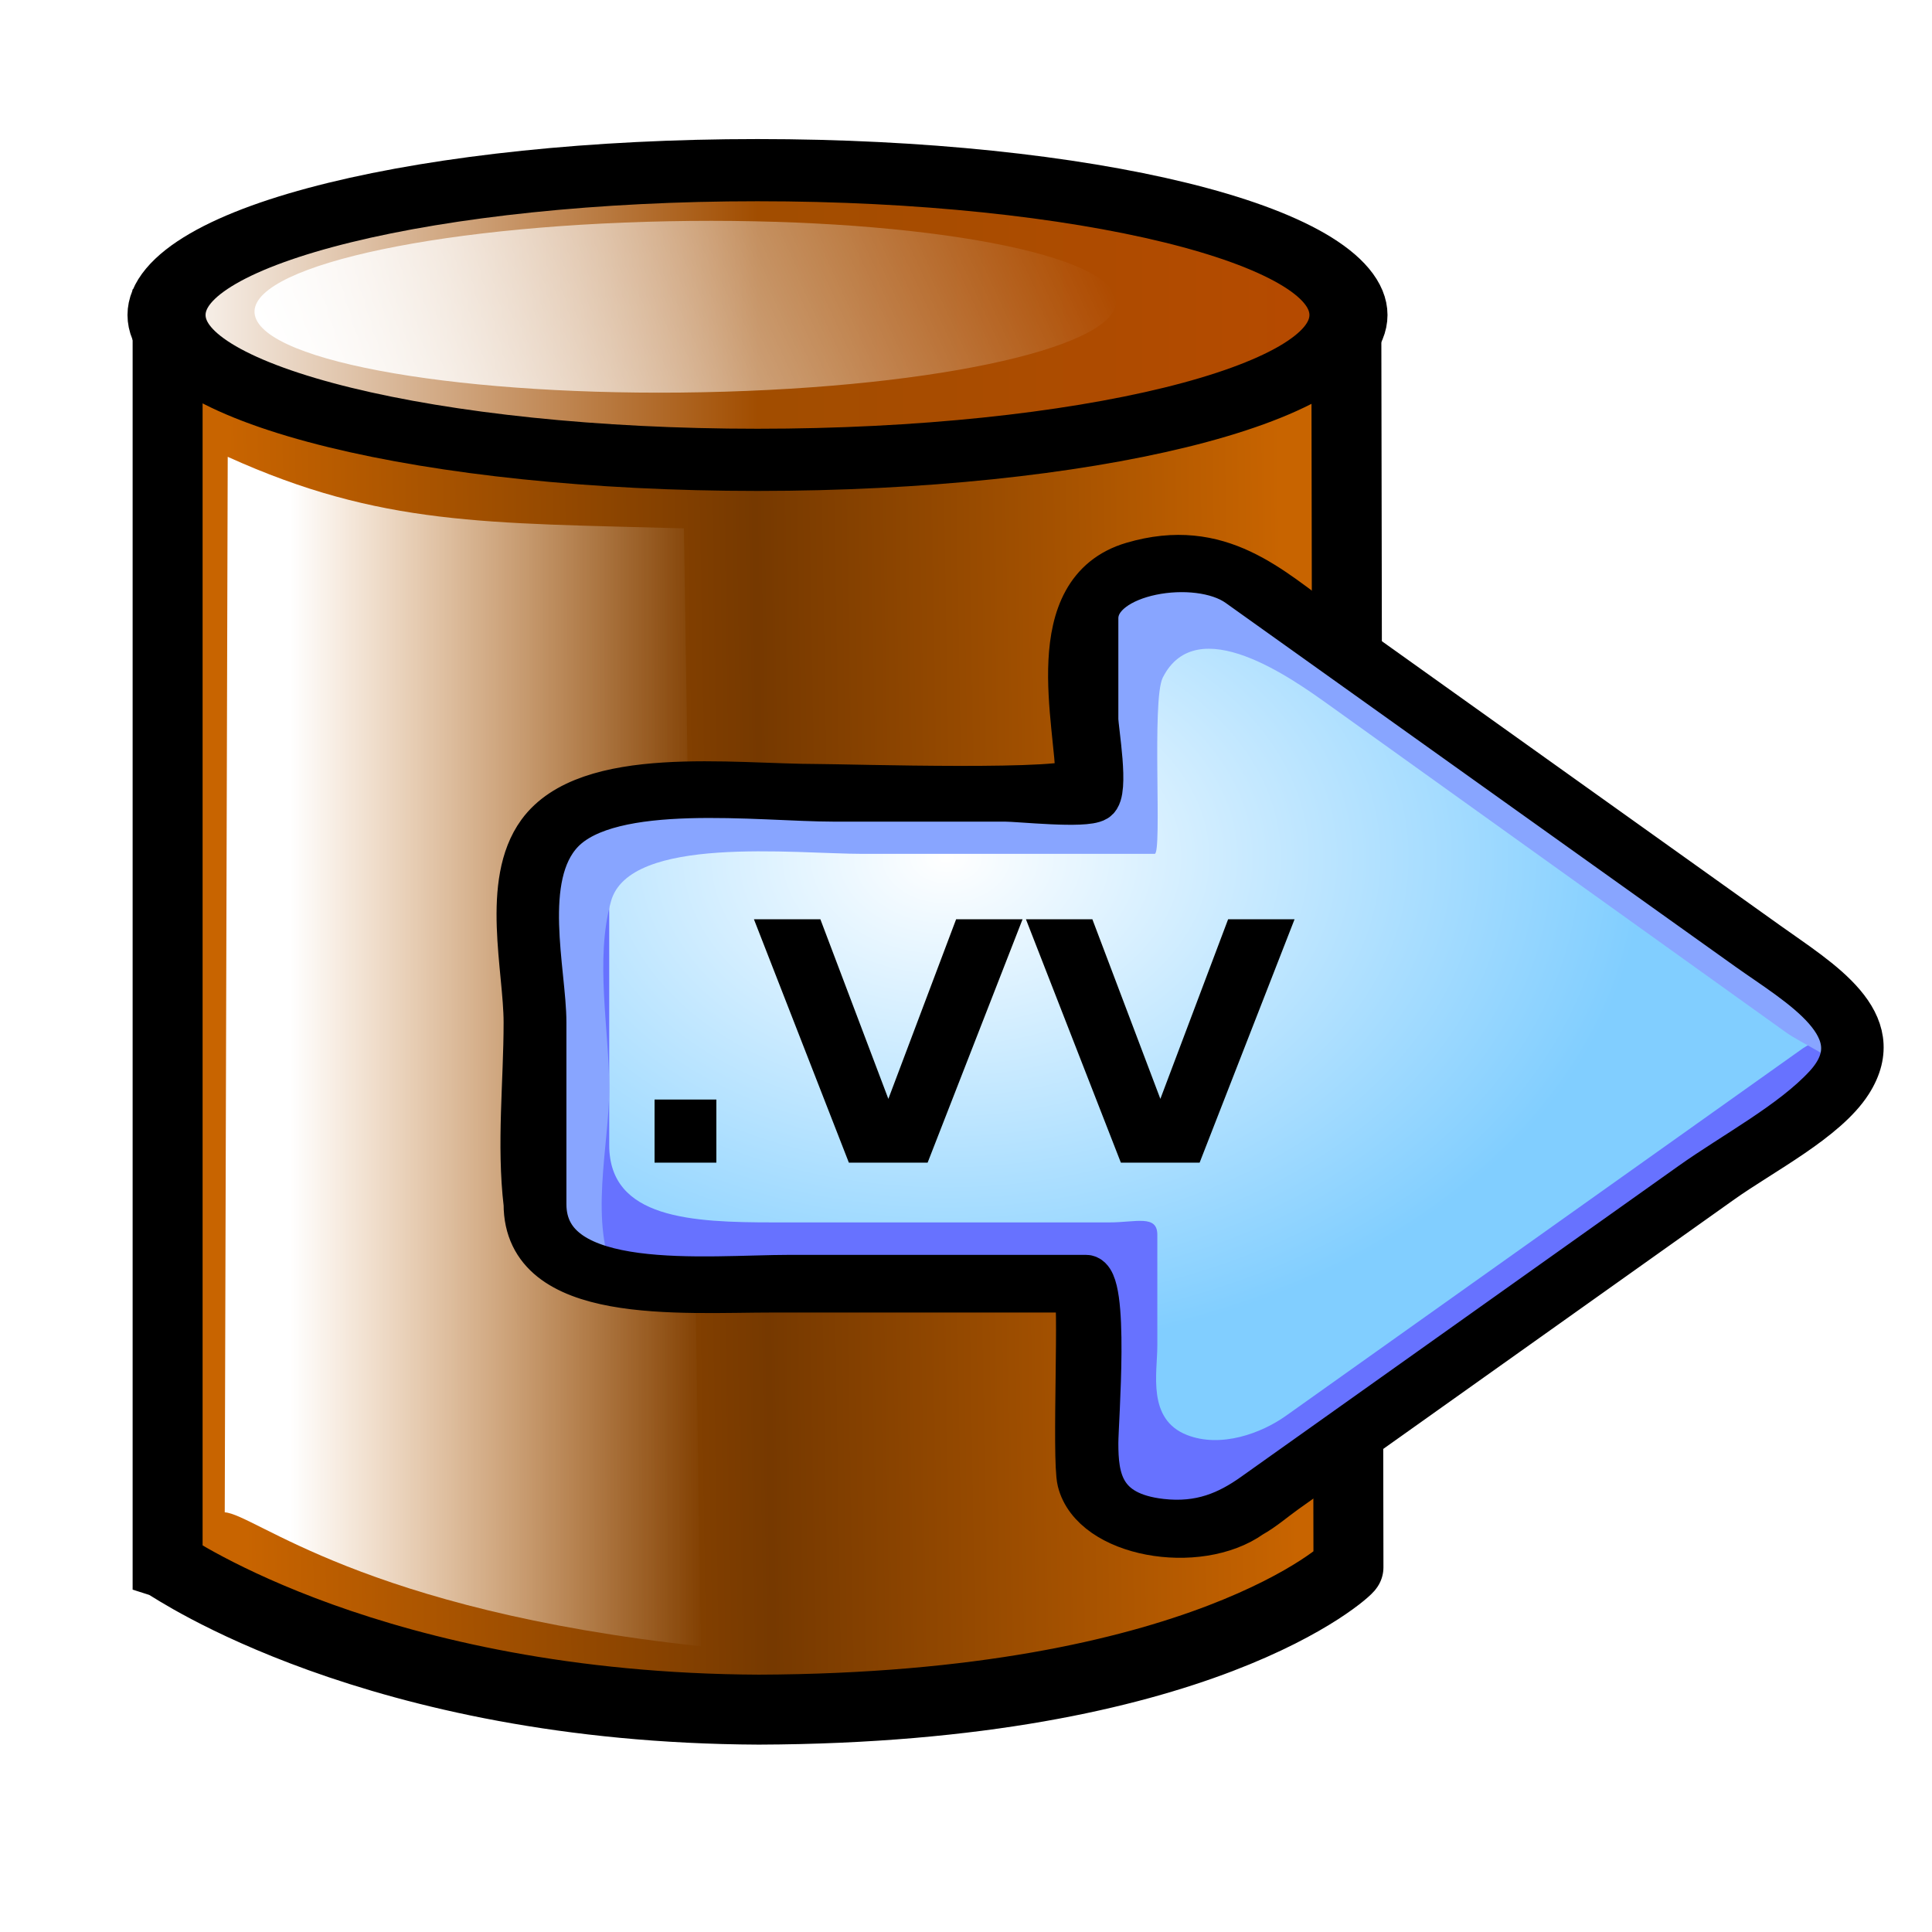
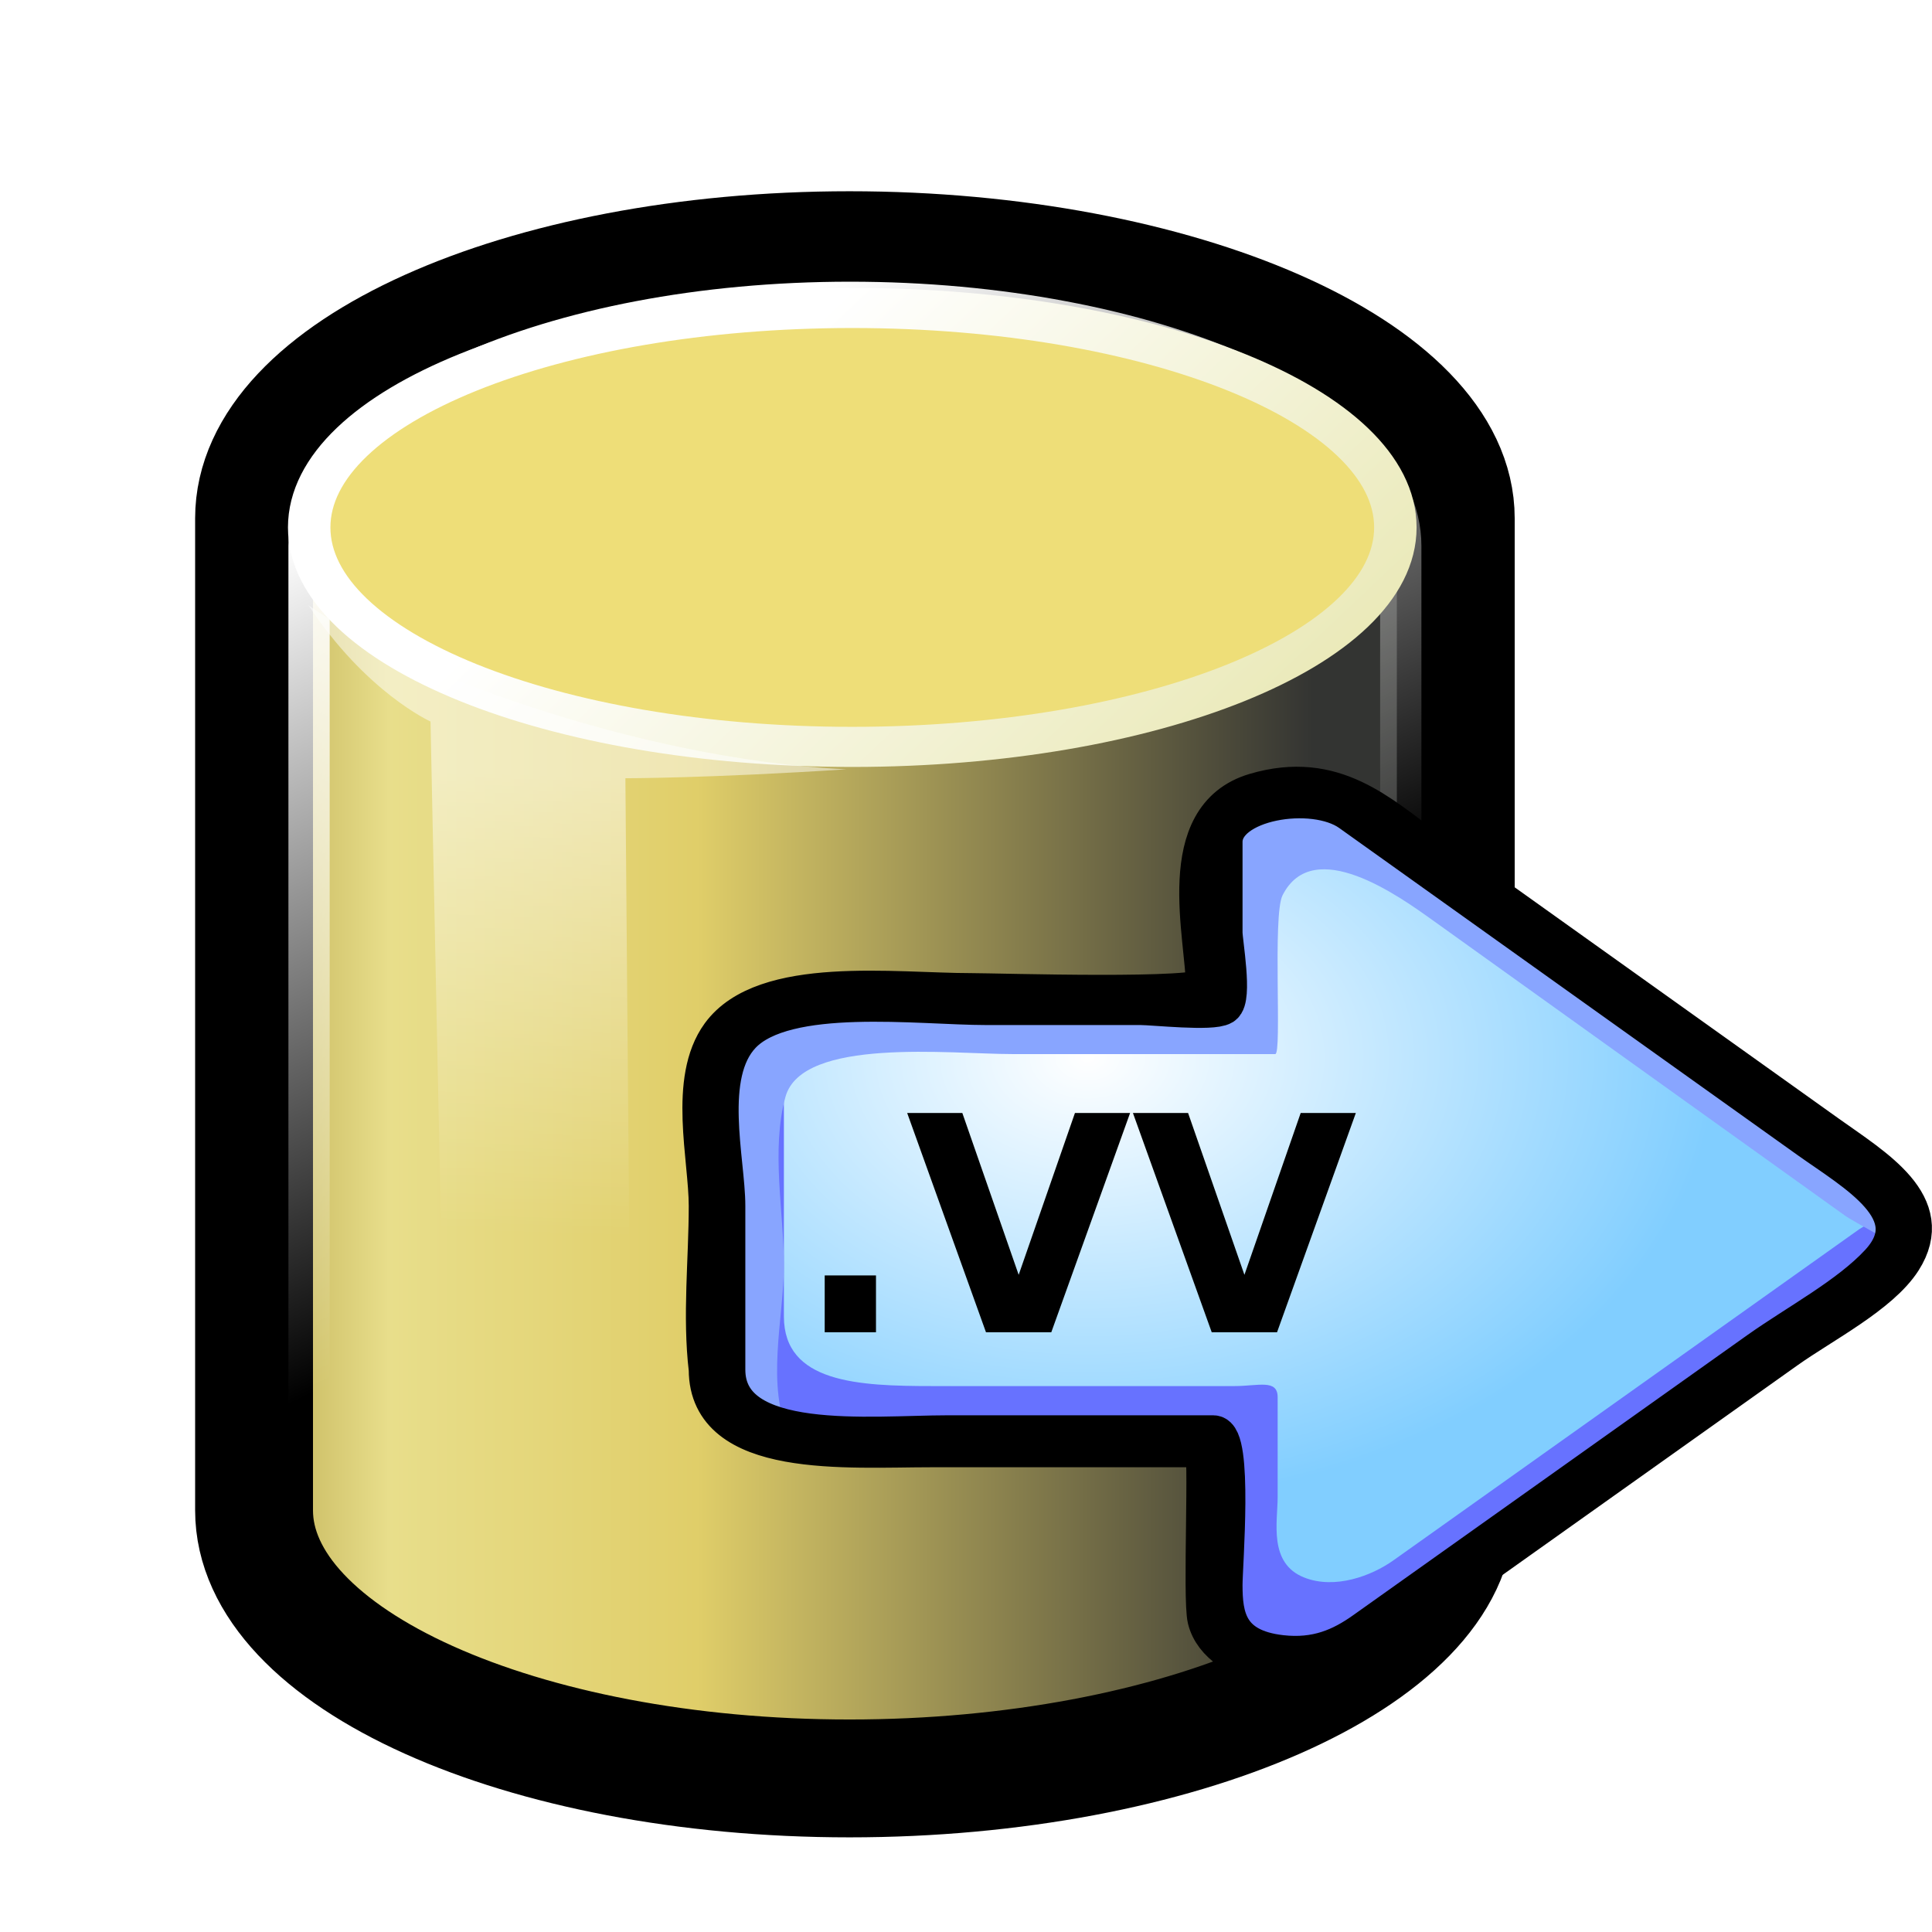
<svg xmlns="http://www.w3.org/2000/svg" xmlns:xlink="http://www.w3.org/1999/xlink" width="400" height="400" id="svg2" version="1.0">
  <defs id="defs4">
+     <linearGradient id="linearGradient6924">
+       <stop id="stop6926" offset="0" style="stop-color:#ffffff;stop-opacity:1;" />
+       <stop id="stop6928" offset="1" style="stop-color:#ffffff;stop-opacity:0;" />
+     </linearGradient>
+     <linearGradient xlink:href="#linearGradient6924" id="linearGradient3221" gradientUnits="userSpaceOnUse" gradientTransform="matrix(8.420009,0,0,9.09547,-5.186618,-12.94176)" x1="16.071" y1="19.5" x2="15.786" y2="30" />
+     <linearGradient id="linearGradient6932">
+       <stop style="stop-color:#ffffff;stop-opacity:1;" offset="0" id="stop6934" />
+       <stop style="stop-color:#e7e6ae;stop-opacity:1;" offset="1" id="stop6936" />
+     </linearGradient>
+     <linearGradient xlink:href="#linearGradient6932" id="linearGradient3216" gradientUnits="userSpaceOnUse" x1="24" y1="8.048" x2="36.076" y2="20.095" />
+     <linearGradient id="linearGradient4176">
+       <stop id="stop4178" offset="0" style="stop-color:#ffffff;stop-opacity:1;" />
+       <stop id="stop4180" offset="1" style="stop-color:#ffffff;stop-opacity:0;" />
+     </linearGradient>
+     <linearGradient xlink:href="#linearGradient4176" id="linearGradient3225" gradientUnits="userSpaceOnUse" gradientTransform="matrix(8.420009,0,0,9.09547,-3.983771,-36.97977)" x1="18.372" y1="15.015" x2="25.646" y2="31.524" />
+     <linearGradient id="linearGradient4134">
+       <stop id="stop4136" offset="0" style="stop-color:#88710c;stop-opacity:1;" />
+       <stop style="stop-color:#e8de8b;stop-opacity:1;" offset="0.25" id="stop4148" />
+       <stop style="stop-color:#e0ce69;stop-opacity:1;" offset="0.5" id="stop4142" />
+       <stop id="stop4138" offset="1" style="stop-color:#333432;stop-opacity:1;" />
+     </linearGradient>
+     <linearGradient xlink:href="#linearGradient4134" id="linearGradient3228" gradientUnits="userSpaceOnUse" gradientTransform="matrix(8.641262,0,0,9.334471,-9.308069,-43.3655)" x1="9.303" y1="26.719" x2="38.826" y2="26.719" />
    <linearGradient id="linearGradient13881">
      <stop id="stop13883" offset="0" style="stop-color:#c86400;stop-opacity:1;" />
      <stop style="stop-color:#763900;stop-opacity:1;" offset="0.5" id="stop13885" />
      <stop id="stop13887" offset="1" style="stop-color:#c86400;stop-opacity:1;" />
    </linearGradient>
    <linearGradient id="linearGradient13873">
      <stop style="stop-color:white;stop-opacity:1;" offset="0" id="stop13875" />
      <stop style="stop-color:white;stop-opacity:0;" offset="1" id="stop13877" />
    </linearGradient>
    <marker orient="auto" refY="0" refX="0" id="Arrow2Lstart" style="overflow:visible">
      <path id="path4920" style="font-size:12px;fill-rule:evenodd;stroke-width:0.625;stroke-linejoin:round" d="M 8.719,4.034 L -2.207,0.016 L 8.719,-4.002 C 6.973,-1.63 6.983,1.616 8.719,4.034 z " transform="matrix(1.1,0,0,1.1,1.1,0)" />
    </marker>
    <linearGradient id="linearGradient2969">
      <stop style="stop-color:#b84a00;stop-opacity:1;" offset="0" id="stop2971" />
      <stop id="stop12101" offset="0.5" style="stop-color:#a14d00;stop-opacity:1;" />
      <stop style="stop-color:white;stop-opacity:1;" offset="1" id="stop2973" />
    </linearGradient>
    <linearGradient gradientTransform="translate(-2.813803,0)" gradientUnits="userSpaceOnUse" y2="607.078" x2="381.77" y1="608.158" x1="204.001" id="linearGradient3198" xlink:href="#linearGradient3169" />
    <linearGradient gradientUnits="userSpaceOnUse" y2="607.078" x2="378.956" y1="608.158" x1="201.187" id="linearGradient3190" xlink:href="#linearGradient3169" />
    <linearGradient gradientTransform="translate(362.9805,113.959)" gradientUnits="userSpaceOnUse" y2="699.923" x2="229.238" y1="558.12" x1="219.433" id="linearGradient3175" xlink:href="#linearGradient3169" />
    <linearGradient id="linearGradient2232">
      <stop id="stop2234" offset="0" style="stop-color:#0030ff;stop-opacity:1;" />
      <stop id="stop2236" offset="1" style="stop-color:#02116f;stop-opacity:1;" />
    </linearGradient>
    <linearGradient id="linearGradient2244">
      <stop style="stop-color:#6fff58;stop-opacity:1;" offset="0" id="stop2246" />
      <stop style="stop-color:#327e29;stop-opacity:1;" offset="1" id="stop2248" />
    </linearGradient>
    <linearGradient id="linearGradient2250">
      <stop id="stop2252" offset="0" style="stop-color:#ff0000;stop-opacity:1;" />
      <stop id="stop2254" offset="1" style="stop-color:#850000;stop-opacity:1;" />
    </linearGradient>
    <linearGradient id="linearGradient3169">
      <stop id="stop3171" offset="0" style="stop-color:#4d93ff;stop-opacity:1;" />
      <stop id="stop3173" offset="1" style="stop-color:#3470ac;stop-opacity:1;" />
    </linearGradient>
    <linearGradient y2="357.373" x2="557.692" y1="251.871" x1="512.316" gradientTransform="translate(-62.60711,270.1251)" gradientUnits="userSpaceOnUse" id="linearGradient2030" xlink:href="#linearGradient2244" />
    <linearGradient y2="432.353" x2="702.091" y1="346.532" x1="528.292" gradientTransform="translate(-47.48293,293.6907)" gradientUnits="userSpaceOnUse" id="linearGradient2028" xlink:href="#linearGradient2250" />
    <linearGradient y2="343.987" x2="551.77" y1="435.436" x1="434.732" gradientTransform="translate(-81.60028,294.7458)" gradientUnits="userSpaceOnUse" id="linearGradient2026" xlink:href="#linearGradient2232" />
    <linearGradient gradientTransform="translate(-81.60028,294.7458)" gradientUnits="userSpaceOnUse" y2="343.987" x2="551.77" y1="435.436" x1="434.732" id="linearGradient2242" xlink:href="#linearGradient2232" />
    <linearGradient gradientTransform="translate(-47.48293,293.6907)" gradientUnits="userSpaceOnUse" y2="432.353" x2="702.091" y1="346.532" x1="528.292" id="linearGradient2240" xlink:href="#linearGradient2250" />
    <linearGradient gradientTransform="translate(-62.60711,270.1251)" gradientUnits="userSpaceOnUse" y2="357.373" x2="557.692" y1="251.871" x1="512.316" id="linearGradient2238" xlink:href="#linearGradient2244" />
    <linearGradient id="linearGradient2017">
      <stop id="stop2019" offset="0" style="stop-color:#0030ff;stop-opacity:1;" />
      <stop id="stop2021" offset="1" style="stop-color:#02116f;stop-opacity:1;" />
    </linearGradient>
    <linearGradient id="linearGradient2011">
      <stop style="stop-color:#6fff58;stop-opacity:1;" offset="0" id="stop2013" />
      <stop style="stop-color:#327e29;stop-opacity:1;" offset="1" id="stop2015" />
    </linearGradient>
    <linearGradient id="linearGradient2005">
      <stop id="stop2007" offset="0" style="stop-color:#ff0000;stop-opacity:1;" />
      <stop id="stop2009" offset="1" style="stop-color:#850000;stop-opacity:1;" />
    </linearGradient>
    <linearGradient xlink:href="#linearGradient13881" id="linearGradient2975" x1="302.256" y1="444.029" x2="439.599" y2="442.164" gradientUnits="userSpaceOnUse" spreadMethod="pad" gradientTransform="matrix(-1.585632,0,0,-1.323418,746.1098,794.4793)" />
    <radialGradient cx="42.786" cy="42.189" gradientUnits="userSpaceOnUse" id="XMLID_2_" r="69.833" gradientTransform="matrix(1.11456,0,0,0.79531,241.7787,436.9974)">
      <stop id="stop6" offset="0" style="stop-color:white;stop-opacity:1;" />
      <stop id="stop8" offset="1" style="stop-color:#81ceff;stop-opacity:1;" />
    </radialGradient>
    <linearGradient xlink:href="#linearGradient2969" id="linearGradient5876" x1="280.404" y1="298.076" x2="433.882" y2="298.076" gradientUnits="userSpaceOnUse" />
    <linearGradient xlink:href="#linearGradient13873" id="linearGradient13879" x1="308.47" y1="349.701" x2="342.574" y2="349.701" gradientUnits="userSpaceOnUse" />
    <linearGradient xlink:href="#linearGradient13873" id="linearGradient15670" x1="321.651" y1="448.169" x2="378.762" y2="448.169" gradientUnits="userSpaceOnUse" gradientTransform="matrix(1.504496,0,0,1.504496,-423.8694,-496.0435)" />
    <radialGradient xlink:href="#XMLID_2_" id="radialGradient1955" gradientUnits="userSpaceOnUse" gradientTransform="matrix(2.067455,0,0,1.474102,107.4413,115.3789)" cx="42.786" cy="42.189" r="69.833" />
+     <linearGradient xlink:href="#linearGradient6924" id="linearGradient4837" gradientUnits="userSpaceOnUse" gradientTransform="matrix(8.420009,0,0,9.09547,-60.22628,-18.2518)" x1="16.071" y1="19.5" x2="15.786" y2="30" />
+     <linearGradient xlink:href="#linearGradient4176" id="linearGradient4841" gradientUnits="userSpaceOnUse" gradientTransform="matrix(8.420009,0,0,9.09547,-59.02344,-42.28981)" x1="18.372" y1="15.015" x2="25.646" y2="31.524" />
+     <linearGradient xlink:href="#linearGradient4134" id="linearGradient4844" gradientUnits="userSpaceOnUse" gradientTransform="matrix(8.641262,0,0,9.334471,-64.34774,-48.67554)" x1="9.303" y1="26.719" x2="38.826" y2="26.719" />
+     <radialGradient xlink:href="#XMLID_2_" id="radialGradient5361" gradientUnits="userSpaceOnUse" gradientTransform="matrix(2.067455,0,0,1.474102,107.4413,115.3789)" cx="42.786" cy="42.189" r="69.833" />
+     <linearGradient xlink:href="#linearGradient6932" id="linearGradient5363" gradientUnits="userSpaceOnUse" x1="24" y1="8.048" x2="36.076" y2="20.095" />
+     <linearGradient xlink:href="#linearGradient4134" id="linearGradient3547" gradientUnits="userSpaceOnUse" gradientTransform="matrix(8.641262,0,0,9.334471,-36.64847,-50.79051)" x1="9.303" y1="26.719" x2="38.826" y2="26.719" />
+     <linearGradient xlink:href="#linearGradient4134" id="linearGradient3553" gradientUnits="userSpaceOnUse" gradientTransform="matrix(8.641262,0,0,9.334471,-20.64847,14.20949)" x1="9.303" y1="26.719" x2="38.826" y2="26.719" />
+     <linearGradient xlink:href="#linearGradient4176" id="linearGradient3555" gradientUnits="userSpaceOnUse" gradientTransform="matrix(8.420009,0,0,9.09547,-15.32418,20.59522)" x1="18.372" y1="15.015" x2="25.646" y2="31.524" />
+     <linearGradient xlink:href="#linearGradient6932" id="linearGradient3557" gradientUnits="userSpaceOnUse" x1="24" y1="8.048" x2="36.076" y2="20.095" />
+     <linearGradient xlink:href="#linearGradient6924" id="linearGradient3559" gradientUnits="userSpaceOnUse" gradientTransform="matrix(8.420009,0,0,9.09547,-16.52702,44.63322)" x1="16.071" y1="19.5" x2="15.786" y2="30" />
+     <linearGradient xlink:href="#linearGradient4134" id="linearGradient3571" gradientUnits="userSpaceOnUse" gradientTransform="matrix(8.641262,0,0,9.334471,-20.64847,14.20949)" x1="9.303" y1="26.719" x2="38.826" y2="26.719" />
+     <linearGradient xlink:href="#linearGradient4176" id="linearGradient3573" gradientUnits="userSpaceOnUse" gradientTransform="matrix(8.420009,0,0,9.09547,-15.32418,20.59522)" x1="18.372" y1="15.015" x2="25.646" y2="31.524" />
+     <linearGradient xlink:href="#linearGradient6932" id="linearGradient3575" gradientUnits="userSpaceOnUse" x1="24" y1="8.048" x2="36.076" y2="20.095" />
+     <linearGradient xlink:href="#linearGradient6924" id="linearGradient3577" gradientUnits="userSpaceOnUse" gradientTransform="matrix(8.420009,0,0,9.09547,-16.52702,44.63322)" x1="16.071" y1="19.5" x2="15.786" y2="30" />
+     <radialGradient xlink:href="#XMLID_2_" id="radialGradient3585" gradientUnits="userSpaceOnUse" gradientTransform="matrix(1.862451,0,0,1.327933,145.4581,162.9193)" cx="42.786" cy="42.189" r="69.833" />
  </defs>
  <g id="layer1">
-     <path style="fill:url(#linearGradient2975);fill-opacity:1;fill-rule:evenodd;stroke:black;stroke-width:14.486;stroke-linecap:butt;stroke-linejoin:miter;stroke-miterlimit:4;stroke-opacity:1" d="M 279.183,324.491 C 279.385,324.782 248.845,353.632 157.098,353.962 C 77.495,353.61 35.498,324.345 34.703,324.054 L 34.703,67.14 L 278.746,67.14 L 279.183,324.491 z " id="rect2080" />
-     <path style="opacity:1;fill:url(#linearGradient5876);fill-opacity:1;stroke:black;stroke-width:9.813;stroke-miterlimit:4;stroke-dasharray:none;stroke-opacity:1" id="path2977" d="M 431.429 298.076 A 74.286 22.857 0 1 1  282.857,298.076 A 74.286 22.857 0 1 1  431.429 298.076 z" transform="matrix(-1.64707,0,0,-1.311976,745.0717,456.2853)" />
-     <path style="opacity:1;fill:url(#linearGradient13879);fill-opacity:1;stroke:none;stroke-width:5;stroke-linejoin:round;stroke-miterlimit:4;stroke-dasharray:none;stroke-opacity:1" id="path8541" d="M 342.574 349.701 A 17.052 13.519 0 1 1  308.47,349.701 A 17.052 13.519 0 1 1  342.574 349.701 z" transform="matrix(5.207405,-0.15592,0.604212,1.300782,-1764.548,-340.6195)" />
-     <path style="fill:url(#linearGradient15670);fill-opacity:1;stroke:none;stroke-width:5;stroke-linecap:round;stroke-linejoin:round;stroke-miterlimit:4;stroke-opacity:1" d="M 47.147,94.578 C 78.823,108.928 100.77,108.239 141.598,109.393 L 145.108,340.842 C 74.938,333.303 52.844,313.505 46.53,313.11 L 47.147,94.578 z " id="rect15662" />
-     <path d="M 225.04,127.878 C 225.04,133.56 225.04,139.242 225.04,144.924 C 225.04,147.491 227.722,162.487 225.04,164.145 C 222.931,165.451 211.06,164.145 208.397,164.145 C 195.664,164.145 182.93,164.145 170.195,164.145 C 153.744,164.145 123.925,160.133 113.923,172.306 C 105.8,182.198 110.768,200.93 110.768,211.681 C 110.768,224.036 109.168,236.986 110.768,249.298 C 110.768,268.985 142.964,265.776 161.27,265.776 C 182.122,265.776 202.974,265.776 223.827,265.776 C 226.38,265.776 225.04,297.308 225.04,301.331 C 225.04,315.288 245.44,321.517 259.558,311.48 C 271.92,302.7 284.277,293.918 296.636,285.132 C 322.94,266.439 352.838,248.589 376.657,228.26 C 393.463,216.235 376.432,204.793 364.569,196.325 C 348.405,184.791 332.24,173.255 316.074,161.72 C 300.194,150.384 284.31,139.049 268.426,127.716 C 258.13,120.367 245.08,110.976 229.938,120.345 C 226.845,122.259 225.04,124.944 225.04,127.878" id="path10" style="fill:url(#radialGradient1955);fill-opacity:1.0" />
-     <path d="M 110.768,180.627 C 110.768,193.167 110.768,205.707 110.768,218.245 C 110.768,228.994 105.798,247.727 113.923,257.614 C 123.927,269.79 153.738,265.776 170.186,265.776 C 182.081,265.776 193.975,265.776 205.865,265.776 C 208.904,265.776 222.658,264.278 225.038,265.776 C 227.395,267.259 225.038,280.343 225.038,282.574 C 225.038,289.578 225.038,296.581 225.038,303.583 C 225.038,319.583 250.129,318.183 261.779,309.903 C 292.884,287.797 323.989,265.69 355.096,243.582 C 366.376,235.565 387.896,225.024 382.336,211.907 C 381.681,212.789 374.633,216.073 373.248,217.059 C 366.909,221.569 360.562,226.077 354.225,230.583 C 336.61,243.101 319.002,255.621 301.391,268.139 C 289.665,276.473 277.942,284.808 266.22,293.141 C 261.161,296.736 252.761,299.858 245.735,297.093 C 237.449,293.835 239.612,284.27 239.612,278.603 C 239.612,270.948 239.612,263.293 239.612,255.638 C 239.612,251.428 235.154,253.087 229.709,253.087 C 206.559,253.087 183.412,253.087 160.263,253.087 C 143.206,253.087 126.135,252.333 126.135,237.088 C 126.135,221.066 126.135,205.041 126.135,189.019 C 126.135,181.69 123.896,171.946 127.535,164.854 C 117.76,166.85 110.768,173.36 110.768,180.627" id="path12" style="fill:#6772ff;fill-opacity:1" />
-     <path d="M 127.539,264.679 C 121.81,253.48 126.139,237.042 126.139,225.45 C 126.139,213.143 123.129,198.77 126.497,186.612 C 130.307,172.831 164.557,176.784 178.632,176.784 C 198.775,176.784 218.921,176.784 239.064,176.784 C 240.652,176.784 238.404,144.935 240.734,140.303 C 247.778,126.312 267.535,140.501 275.195,145.989 C 306.763,168.603 338.331,191.216 369.894,213.83 C 372.425,215.644 380.74,219.602 382.338,221.759 C 388.276,207.739 361.571,194.588 349.668,186.067 C 327.394,170.117 305.119,154.165 282.844,138.216 C 272.073,130.503 257.162,114.422 239.411,116.856 C 216.458,120 225.04,151.92 225.04,163.76 C 205.745,163.76 186.455,163.757 167.16,163.757 C 148.222,163.756 110.768,159.401 110.768,180.238 C 108.984,193.966 110.768,208.408 110.768,222.188 C 110.768,235.159 104.187,259.912 127.539,264.679" id="path14" style="fill:#88a5ff;fill-opacity:1" />
-     <path d="M 234.495,116.835 C 215.474,122.446 223.173,149.848 223.173,161.443 C 223.173,164.319 175.148,162.814 169.24,162.814 C 151.509,162.814 121.663,158.75 111.692,172.447 C 104.193,182.751 108.901,200.67 108.901,211.682 C 108.901,224.064 107.435,236.952 108.901,249.3 C 108.901,269.766 140.729,267.108 160.07,267.108 C 180.97,267.108 201.868,267.108 222.768,267.108 C 224.042,267.108 222.363,301.972 223.519,306.629 C 226.297,317.834 248.065,321.567 259.019,313.749 C 261.572,312.319 263.782,310.363 266.077,308.731 C 280.26,298.652 294.443,288.571 308.623,278.491 C 324.555,267.169 340.483,255.849 356.415,244.525 C 364.707,238.633 377.991,231.879 383.008,224.026 C 391.018,211.483 376.814,203.19 365.888,195.39 C 350.46,184.379 335.029,173.366 319.599,162.354 C 304.408,151.515 289.222,140.673 274.031,129.834 C 262.999,121.955 252.579,111.502 234.495,116.835 M 112.635,249.298 C 112.635,236.758 112.635,224.218 112.635,211.681 C 112.635,201.239 107.39,181.526 116.267,172.161 C 126.476,161.394 157.315,165.475 172.674,165.475 C 184.485,165.475 196.29,165.475 208.102,165.475 C 211.095,165.475 224.548,166.947 226.907,165.475 C 229.231,164.024 226.907,151.036 226.907,148.838 C 226.907,141.905 226.907,134.971 226.907,128.038 C 226.907,118.343 247.809,114.885 256.432,121.038 C 259.558,123.27 262.684,125.5 265.81,127.729 C 297.813,150.567 329.815,173.405 361.819,196.244 C 372.41,203.806 389.107,212.953 378.042,224.942 C 371.04,232.53 359.115,238.845 350.194,245.184 C 320.007,266.636 289.822,288.091 259.635,309.542 C 254.311,313.327 248.568,315.877 240.391,314.946 C 227.902,313.52 226.907,306.041 226.907,298.787 C 226.907,294.322 229.332,264.44 224.831,264.44 C 204.446,264.44 184.057,264.44 163.672,264.44 C 146.367,264.444 112.635,268.293 112.635,249.298" id="path16" style="fill:#000007;fill-opacity:1;stroke:black;stroke-width:9.271;stroke-miterlimit:4;stroke-dasharray:none;stroke-opacity:1" />
-     <text xml:space="preserve" style="font-size:70.917px;font-style:normal;font-variant:normal;font-weight:bold;font-stretch:normal;text-align:start;line-height:125%;writing-mode:lr-tb;text-anchor:start;fill:black;fill-opacity:1;stroke:none;stroke-width:1px;stroke-linecap:butt;stroke-linejoin:miter;stroke-opacity:1;font-family:Bitstream Vera Sans" x="124.84" y="246.993" id="text4974" transform="scale(1.026086,0.974577)">
-       <tspan id="tspan4976" x="124.84" y="246.993">.VV</tspan>
-     </text>
+     <g id="g3561" transform="translate(-43,-63)">
+       <path style="fill:url(#linearGradient3571);fill-opacity:1;fill-rule:nonzero;stroke:#000000;stroke-width:24.402;stroke-linecap:butt;stroke-linejoin:miter;marker:none;marker-start:none;marker-mid:none;marker-end:none;stroke-miterlimit:10;stroke-dasharray:none;stroke-dashoffset:0;stroke-opacity:1;visibility:visible;display:block;overflow:visible" d="M 218.899,114.797 C 150.895,114.797 95.6,139.688 95.6,170.307 C 95.6,172.504 95.6,373.405 95.6,375.693 C 95.6,406.312 150.895,431.203 218.899,431.203 C 286.903,431.203 344.4,406.312 344.4,375.693 C 344.4,373.881 344.4,172.12 344.4,170.307 C 344.4,139.688 286.903,114.797 218.899,114.797 z" id="path3068" />
+       <path id="path4174" d="M 219,125.592 C 157.219,125.592 106.985,148.205 106.985,176.022 C 106.985,178.018 106.985,365.427 106.985,367.506 C 106.985,395.323 157.219,417.935 219,417.935 C 280.78,417.935 333.015,395.323 333.015,367.506 C 333.015,365.859 333.015,177.668 333.015,176.022 C 333.015,148.205 280.78,125.592 219,125.592 z" style="fill:none;fill-opacity:1;fill-rule:nonzero;stroke:url(#linearGradient3573);stroke-width:8.542;stroke-linecap:butt;stroke-linejoin:miter;marker:none;marker-start:none;marker-mid:none;marker-end:none;stroke-miterlimit:10;stroke-dasharray:none;stroke-dashoffset:0;stroke-opacity:1;visibility:visible;display:block;overflow:visible" />
+       <path style="fill:#eede78;fill-opacity:1;fill-rule:nonzero;stroke:url(#linearGradient3575);stroke-width:1.005;stroke-linecap:butt;stroke-linejoin:miter;marker:none;marker-start:none;marker-mid:none;marker-end:none;stroke-miterlimit:10;stroke-dasharray:none;stroke-dashoffset:0;stroke-opacity:1;visibility:visible;display:block;overflow:visible" id="path3364" d="M 36.857,14.071 A 12.857,5.5 0 1 1 11.143,14.071 A 12.857,5.5 0 1 1 36.857,14.071 z" transform="matrix(8.745416,0,0,8.261409,9.564222,55.95243)" />
+       <path style="opacity:0.494;fill:url(#linearGradient3577);fill-opacity:1;fill-rule:nonzero;stroke:none;stroke-width:1;stroke-linecap:butt;stroke-linejoin:miter;marker:none;marker-start:none;marker-mid:none;marker-end:none;stroke-miterlimit:4;stroke-dasharray:none;stroke-dashoffset:0;stroke-opacity:1;visibility:visible;display:block;overflow:visible" d="M 132.133,212.382 L 135.144,357.648 L 173.686,368.775 L 172.481,224.127 C 172.481,224.127 189.946,224.127 218.25,222.273 C 174.276,220.256 123.963,200.856 106.84,188.274 C 118.786,206.38 132.133,212.382 132.133,212.382 z" id="path6922" />
+     </g>
+     <g id="g3587">
+       <path style="fill:url(#radialGradient3585);fill-opacity:1" id="path10" d="M 251.396,174.179 C 251.396,179.298 251.396,184.416 251.396,189.535 C 251.396,191.847 253.812,205.356 251.396,206.85 C 249.496,208.027 238.802,206.85 236.403,206.85 C 224.933,206.85 213.462,206.85 201.989,206.85 C 187.17,206.85 160.307,203.235 151.297,214.201 C 143.979,223.113 148.455,239.987 148.455,249.672 C 148.455,260.803 147.013,272.468 148.455,283.559 C 148.455,301.294 177.459,298.403 193.949,298.403 C 212.734,298.403 231.518,298.403 250.303,298.403 C 252.603,298.403 251.396,326.809 251.396,330.433 C 251.396,343.006 269.773,348.617 282.492,339.576 C 293.627,331.666 304.759,323.755 315.893,315.84 C 339.589,299.001 366.522,282.921 387.979,264.607 C 403.119,253.775 387.776,243.468 377.089,235.839 C 362.529,225.449 347.966,215.057 333.404,204.666 C 319.098,194.454 304.789,184.242 290.48,174.033 C 281.205,167.413 269.449,158.953 255.808,167.393 C 253.022,169.117 251.396,171.536 251.396,174.179" />
+       <path style="fill:#6772ff;fill-opacity:1" id="path12" d="M 148.455,221.698 C 148.455,232.994 148.455,244.291 148.455,255.585 C 148.455,265.268 143.977,282.144 151.297,291.05 C 160.309,302.019 187.164,298.403 201.982,298.403 C 212.696,298.403 223.411,298.403 234.122,298.403 C 236.86,298.403 249.251,297.054 251.394,298.403 C 253.517,299.739 251.394,311.526 251.394,313.536 C 251.394,319.845 251.394,326.154 251.394,332.462 C 251.394,346.875 273.997,345.614 284.492,338.155 C 312.512,318.241 340.533,298.326 368.555,278.41 C 378.717,271.188 398.103,261.692 393.095,249.876 C 392.505,250.67 386.156,253.629 384.908,254.517 C 379.198,258.58 373.48,262.64 367.771,266.7 C 351.903,277.977 336.041,289.255 320.176,300.532 C 309.613,308.04 299.053,315.548 288.492,323.055 C 283.935,326.294 276.368,329.106 270.039,326.615 C 262.575,323.68 264.523,315.063 264.523,309.959 C 264.523,303.063 264.523,296.167 264.523,289.271 C 264.523,285.478 260.507,286.972 255.602,286.972 C 234.748,286.972 213.896,286.972 193.042,286.972 C 177.677,286.972 162.298,286.294 162.298,272.56 C 162.298,258.127 162.298,243.691 162.298,229.258 C 162.298,222.655 160.281,213.877 163.559,207.489 C 154.754,209.287 148.455,215.151 148.455,221.698" />
+       <path style="fill:#88a5ff;fill-opacity:1" id="path14" d="M 163.563,297.415 C 158.402,287.327 162.302,272.519 162.302,262.076 C 162.302,250.989 159.59,238.042 162.624,227.089 C 166.057,214.674 196.91,218.236 209.59,218.236 C 227.736,218.236 245.883,218.236 264.029,218.236 C 265.459,218.236 263.435,189.544 265.534,185.372 C 271.879,172.769 289.677,185.55 296.577,190.494 C 325.015,210.866 353.453,231.236 381.887,251.608 C 384.167,253.243 391.657,256.808 393.097,258.751 C 398.446,246.121 374.389,234.274 363.667,226.598 C 343.601,212.229 323.534,197.86 303.468,183.492 C 293.765,176.544 280.333,162.057 264.342,164.25 C 243.665,167.082 251.396,195.837 251.396,206.503 C 234.014,206.503 216.637,206.501 199.255,206.501 C 182.195,206.499 148.455,202.577 148.455,221.347 C 146.847,233.714 148.455,246.724 148.455,259.137 C 148.455,270.822 142.527,293.12 163.563,297.415" />
+       <path style="fill:#000007;fill-opacity:1;stroke:#000000;stroke-width:8.352;stroke-miterlimit:4;stroke-dasharray:none;stroke-opacity:1" id="path16" d="M 259.913,164.231 C 242.779,169.285 249.714,193.97 249.714,204.416 C 249.714,207.007 206.451,205.651 201.129,205.651 C 185.156,205.651 158.27,201.99 149.287,214.329 C 142.532,223.611 146.773,239.753 146.773,249.673 C 146.773,260.828 145.452,272.438 146.773,283.561 C 146.773,301.998 175.445,299.603 192.869,299.603 C 211.696,299.603 230.522,299.603 249.349,299.603 C 250.497,299.603 248.984,331.01 250.025,335.205 C 252.529,345.299 272.138,348.663 282.006,341.619 C 284.306,340.331 286.297,338.569 288.364,337.099 C 301.14,328.02 313.917,318.938 326.691,309.858 C 341.043,299.658 355.392,289.461 369.744,279.26 C 377.214,273.952 389.18,267.867 393.7,260.793 C 400.916,249.494 388.121,242.023 378.277,234.997 C 364.38,225.077 350.479,215.156 336.579,205.237 C 322.894,195.472 309.214,185.705 295.529,175.941 C 285.591,168.843 276.204,159.427 259.913,164.231 M 150.137,283.559 C 150.137,272.263 150.137,260.966 150.137,249.672 C 150.137,240.266 145.411,222.508 153.409,214.071 C 162.606,204.372 190.386,208.048 204.222,208.048 C 214.862,208.048 225.497,208.048 236.137,208.048 C 238.834,208.048 250.953,209.374 253.078,208.048 C 255.171,206.741 253.078,195.041 253.078,193.061 C 253.078,186.815 253.078,180.569 253.078,174.324 C 253.078,165.59 271.907,162.474 279.676,168.017 C 282.492,170.028 285.308,172.037 288.124,174.045 C 316.953,194.618 345.781,215.192 374.612,235.766 C 384.154,242.578 399.195,250.818 389.227,261.618 C 382.919,268.454 372.176,274.143 364.14,279.853 C 336.946,299.178 309.754,318.505 282.561,337.829 C 277.765,341.239 272.591,343.537 265.225,342.698 C 253.974,341.413 253.078,334.675 253.078,328.141 C 253.078,324.118 255.263,297.2 251.208,297.2 C 232.844,297.2 214.477,297.2 196.113,297.2 C 180.524,297.204 150.137,300.671 150.137,283.559" />
+       <text transform="scale(0.9848578,1.015375)" id="text4974" y="271.649" x="167.123" style="font-size:61.318px;font-style:normal;font-variant:normal;font-weight:bold;font-stretch:normal;text-align:start;line-height:125%;writing-mode:lr-tb;text-anchor:start;fill:#000000;fill-opacity:1;stroke:none;stroke-width:1px;stroke-linecap:butt;stroke-linejoin:miter;stroke-opacity:1;font-family:Bitstream Vera Sans" xml:space="preserve">
+         <tspan y="271.649" x="167.123" id="tspan4976">.VV</tspan>
+       </text>
+     </g>
  </g>
</svg>
